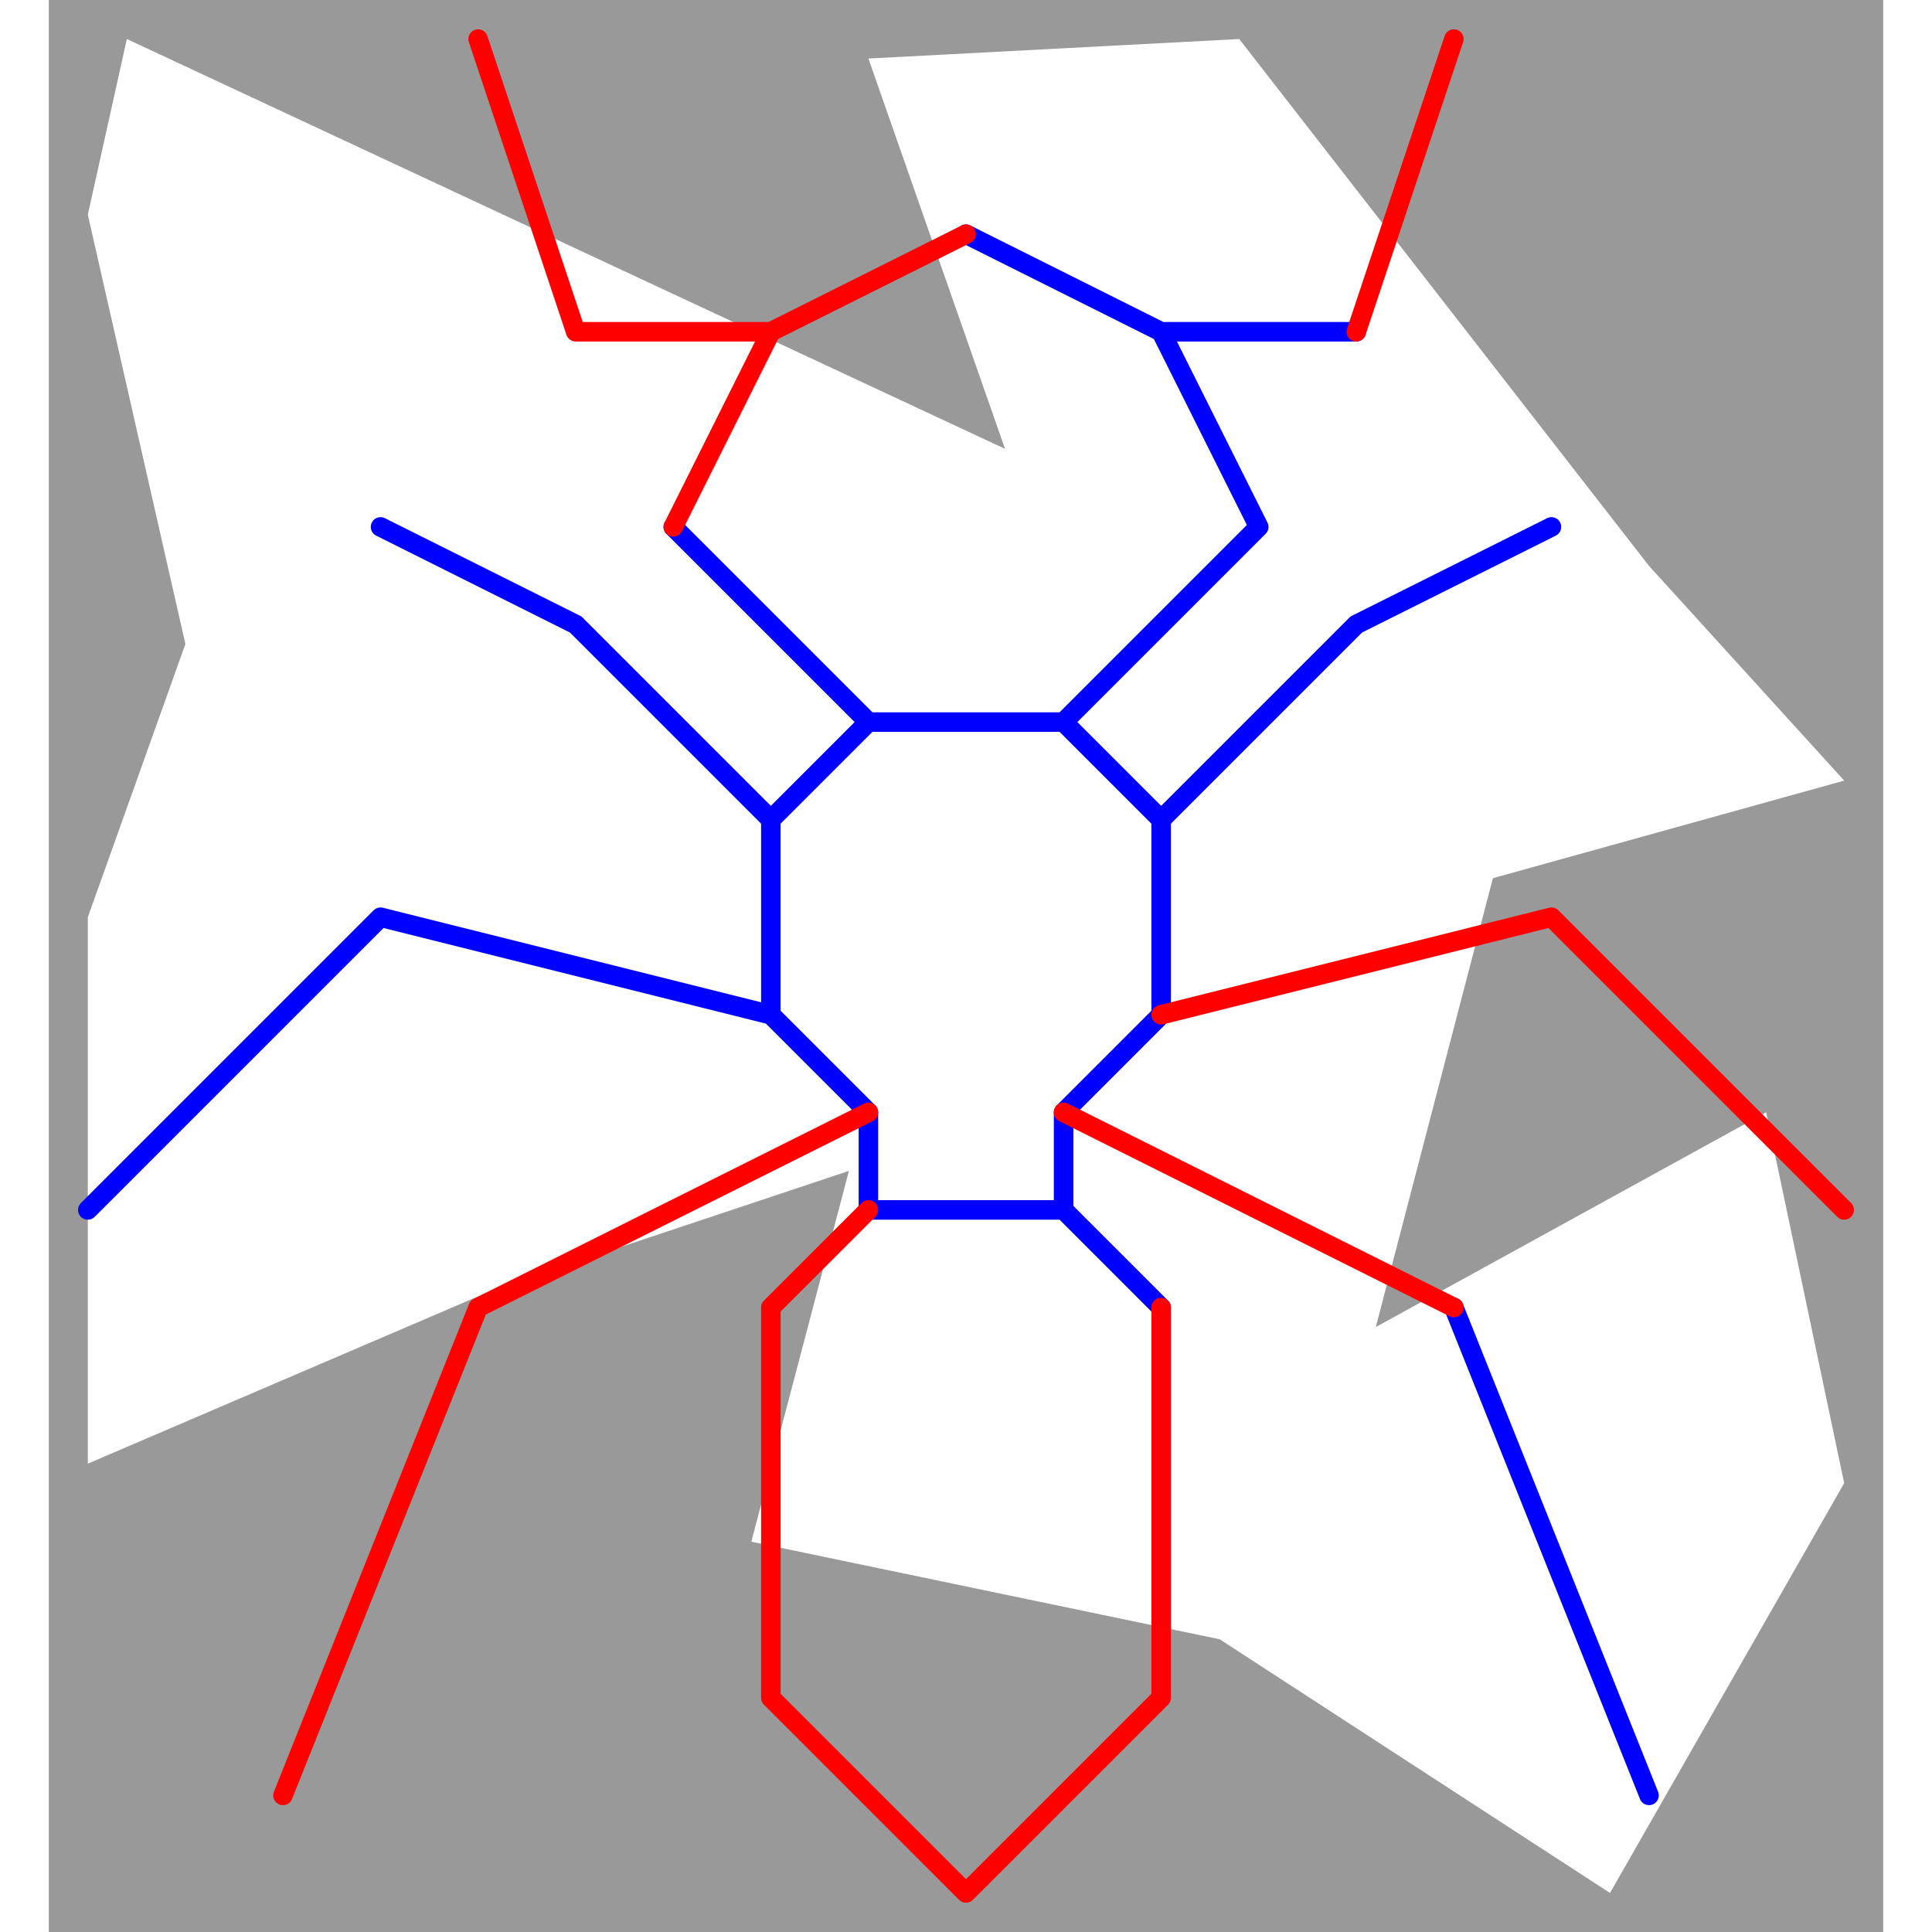
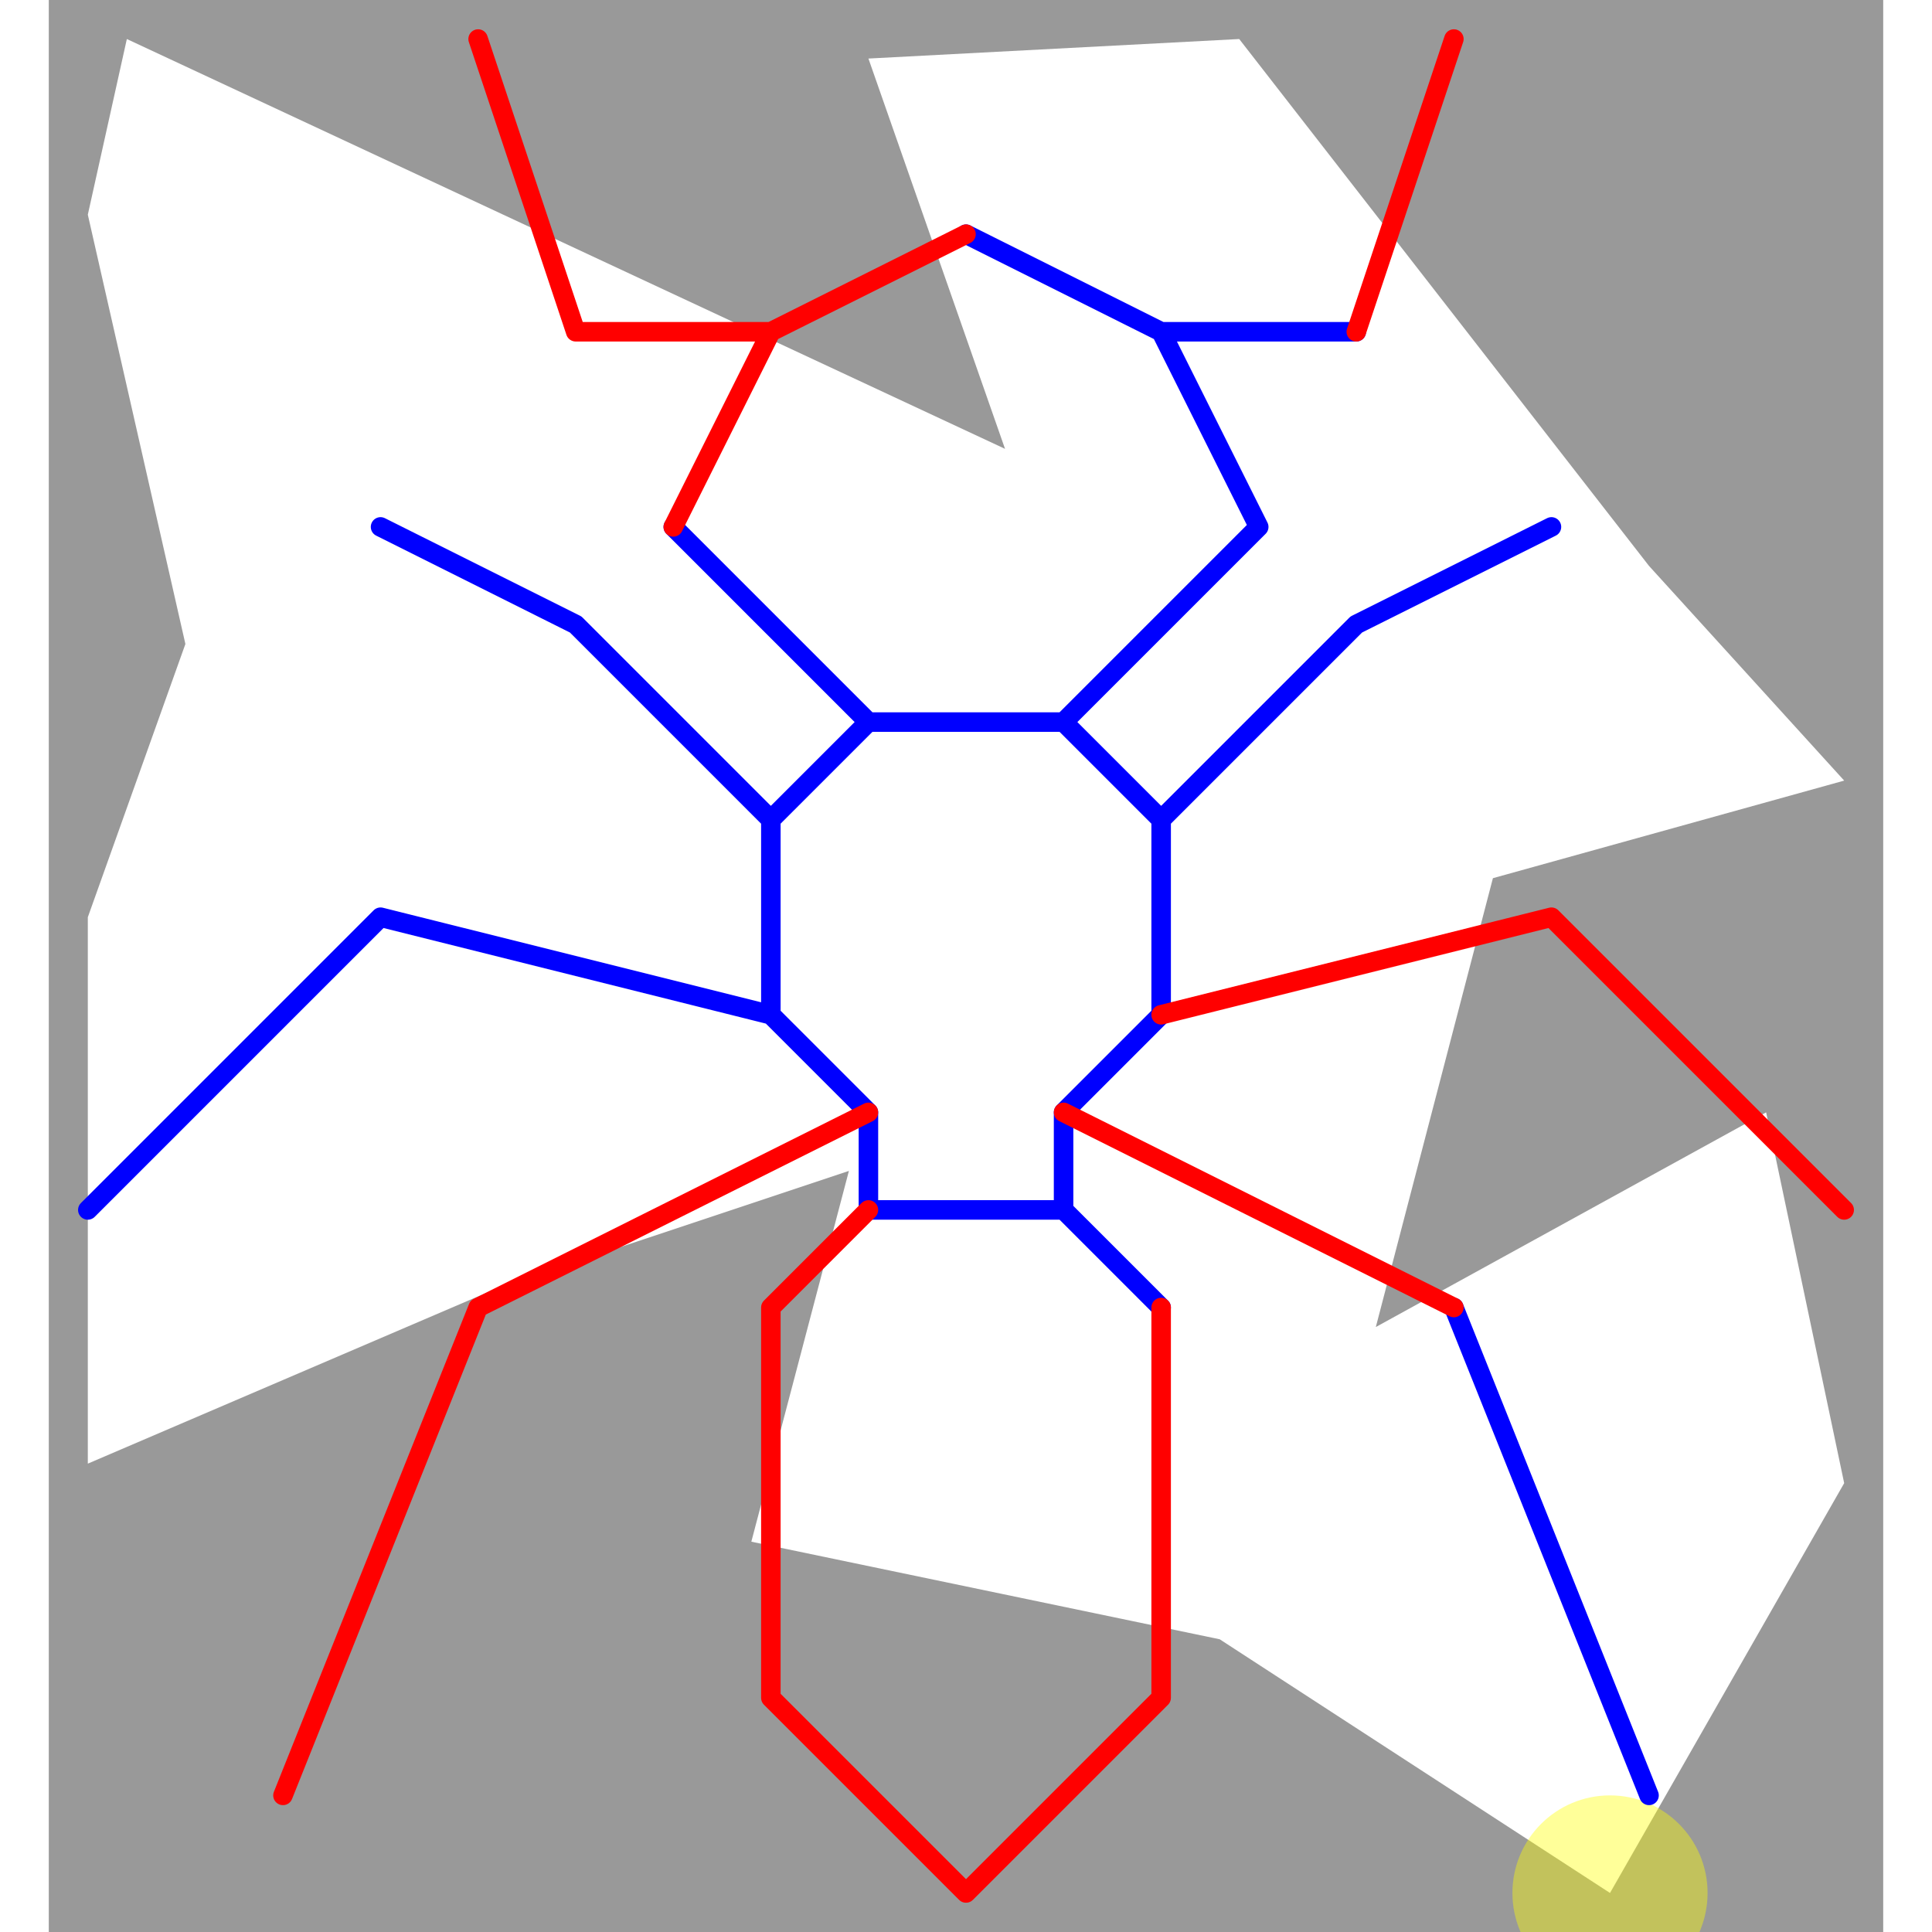
<svg xmlns="http://www.w3.org/2000/svg" height="500" viewBox="-2 -2 94 99" width="500">
  <path class="hole" d="M0 9L5 31L0 45L0 73L21 64L39 58L34 77L58 82L78 95L90 74L86 55L66 66L72 43L90 38L80 27L59 0L40 1L47 21L2 0M-2 -2L92 -2L92 97L-2 97" style="fill:#00000066;fill-rule:evenodd;stroke:none;" />
+   <circle cx="78" cy="95" r="5" style="fill:#ffff0066;stroke:none;" />
  <path class="ok" d="M0 60L15 45M15 25L25 30M15 45L35 50M25 30L35 40M30 25L40 35M35 40L35 50M35 40L40 35M35 50L40 55M40 35L50 35M40 55L40 60M40 60L50 60M45 10L55 15M50 35L55 40M50 35L60 25M50 55L50 60M50 55L55 50M50 60L55 65M55 15L60 25M55 15L65 15M55 40L55 50M55 40L65 30M65 30L75 25M70 65L80 90" style="fill:none;stroke:#0000ff;stroke-linecap:round" />
-   <path class="short" d="" style="fill:none;stroke:#00ff99;stroke-linecap:round" />
-   <path class="long" d="" style="fill:none;stroke:#ff0099;stroke-linecap:round" />
  <path class="out" d="M10 90L20 65M20 0L25 15M20 65L40 55M25 15L35 15M30 25L35 15M35 15L45 10M35 65L35 85M35 65L40 60M35 85L45 95M45 95L55 85M50 55L70 65M55 50L75 45M55 65L55 85M65 15L70 0M75 45L90 60" style="fill:none;stroke:#ff0000;stroke-linecap:round" />
</svg>
